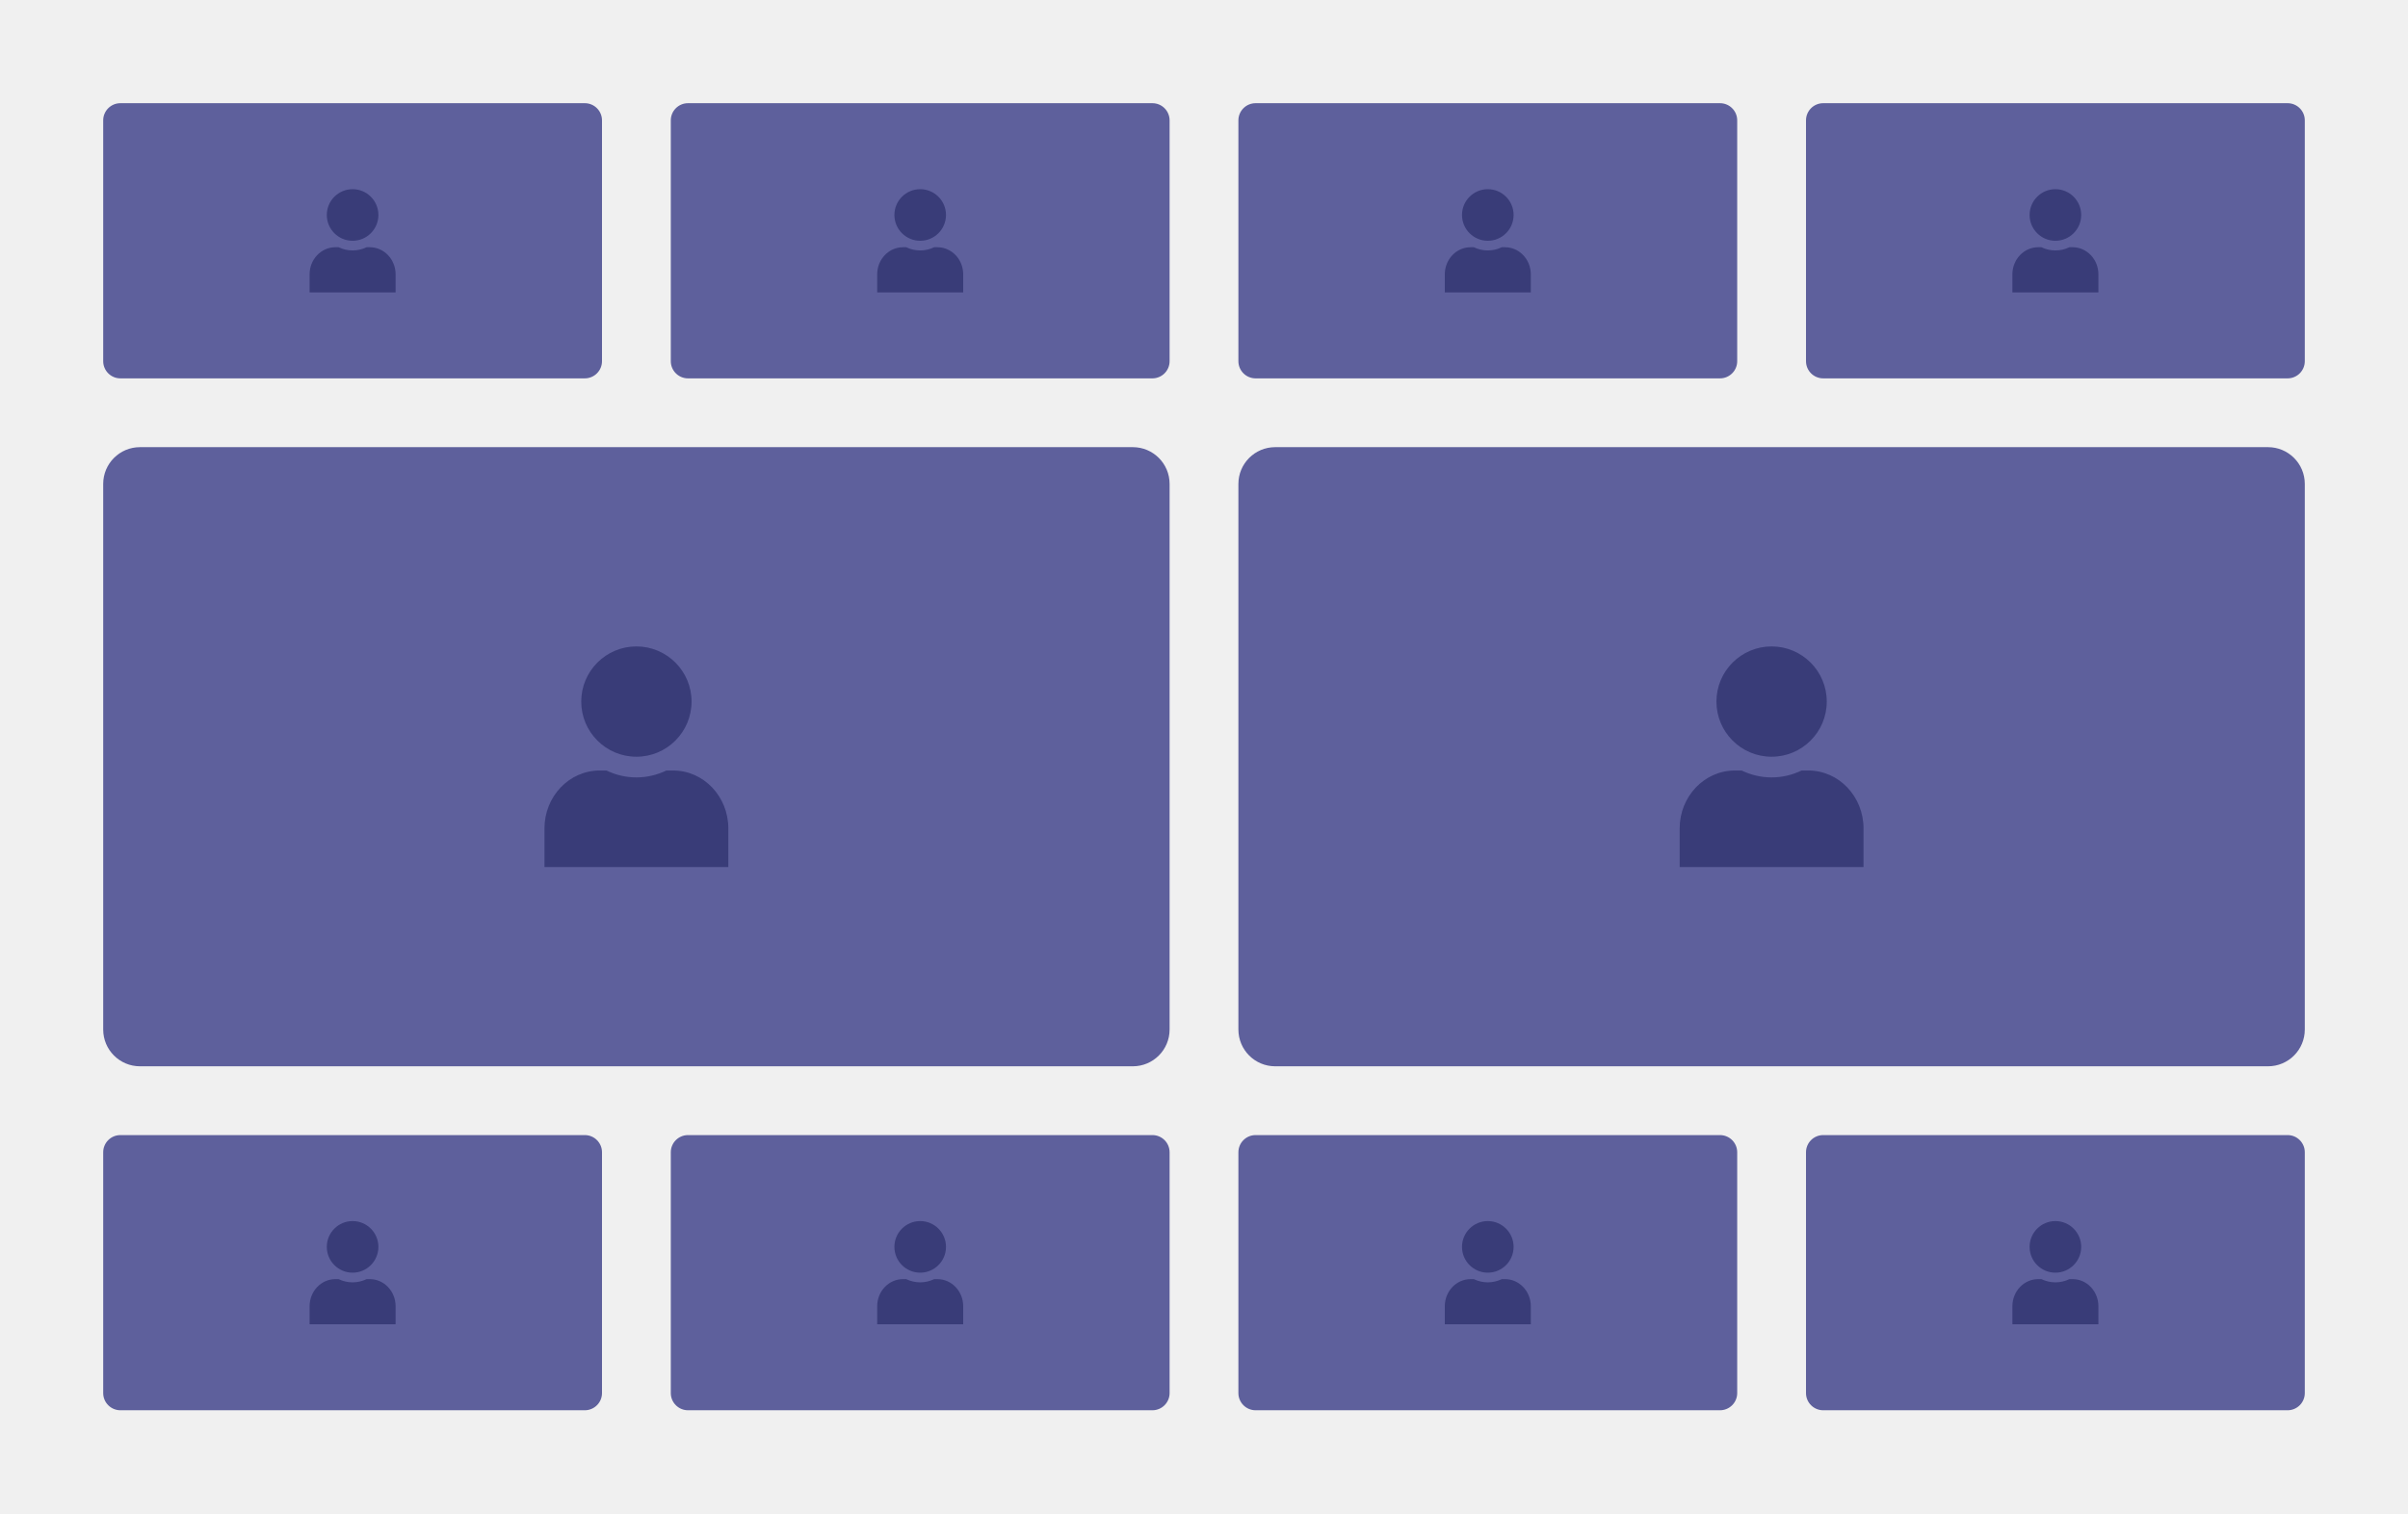
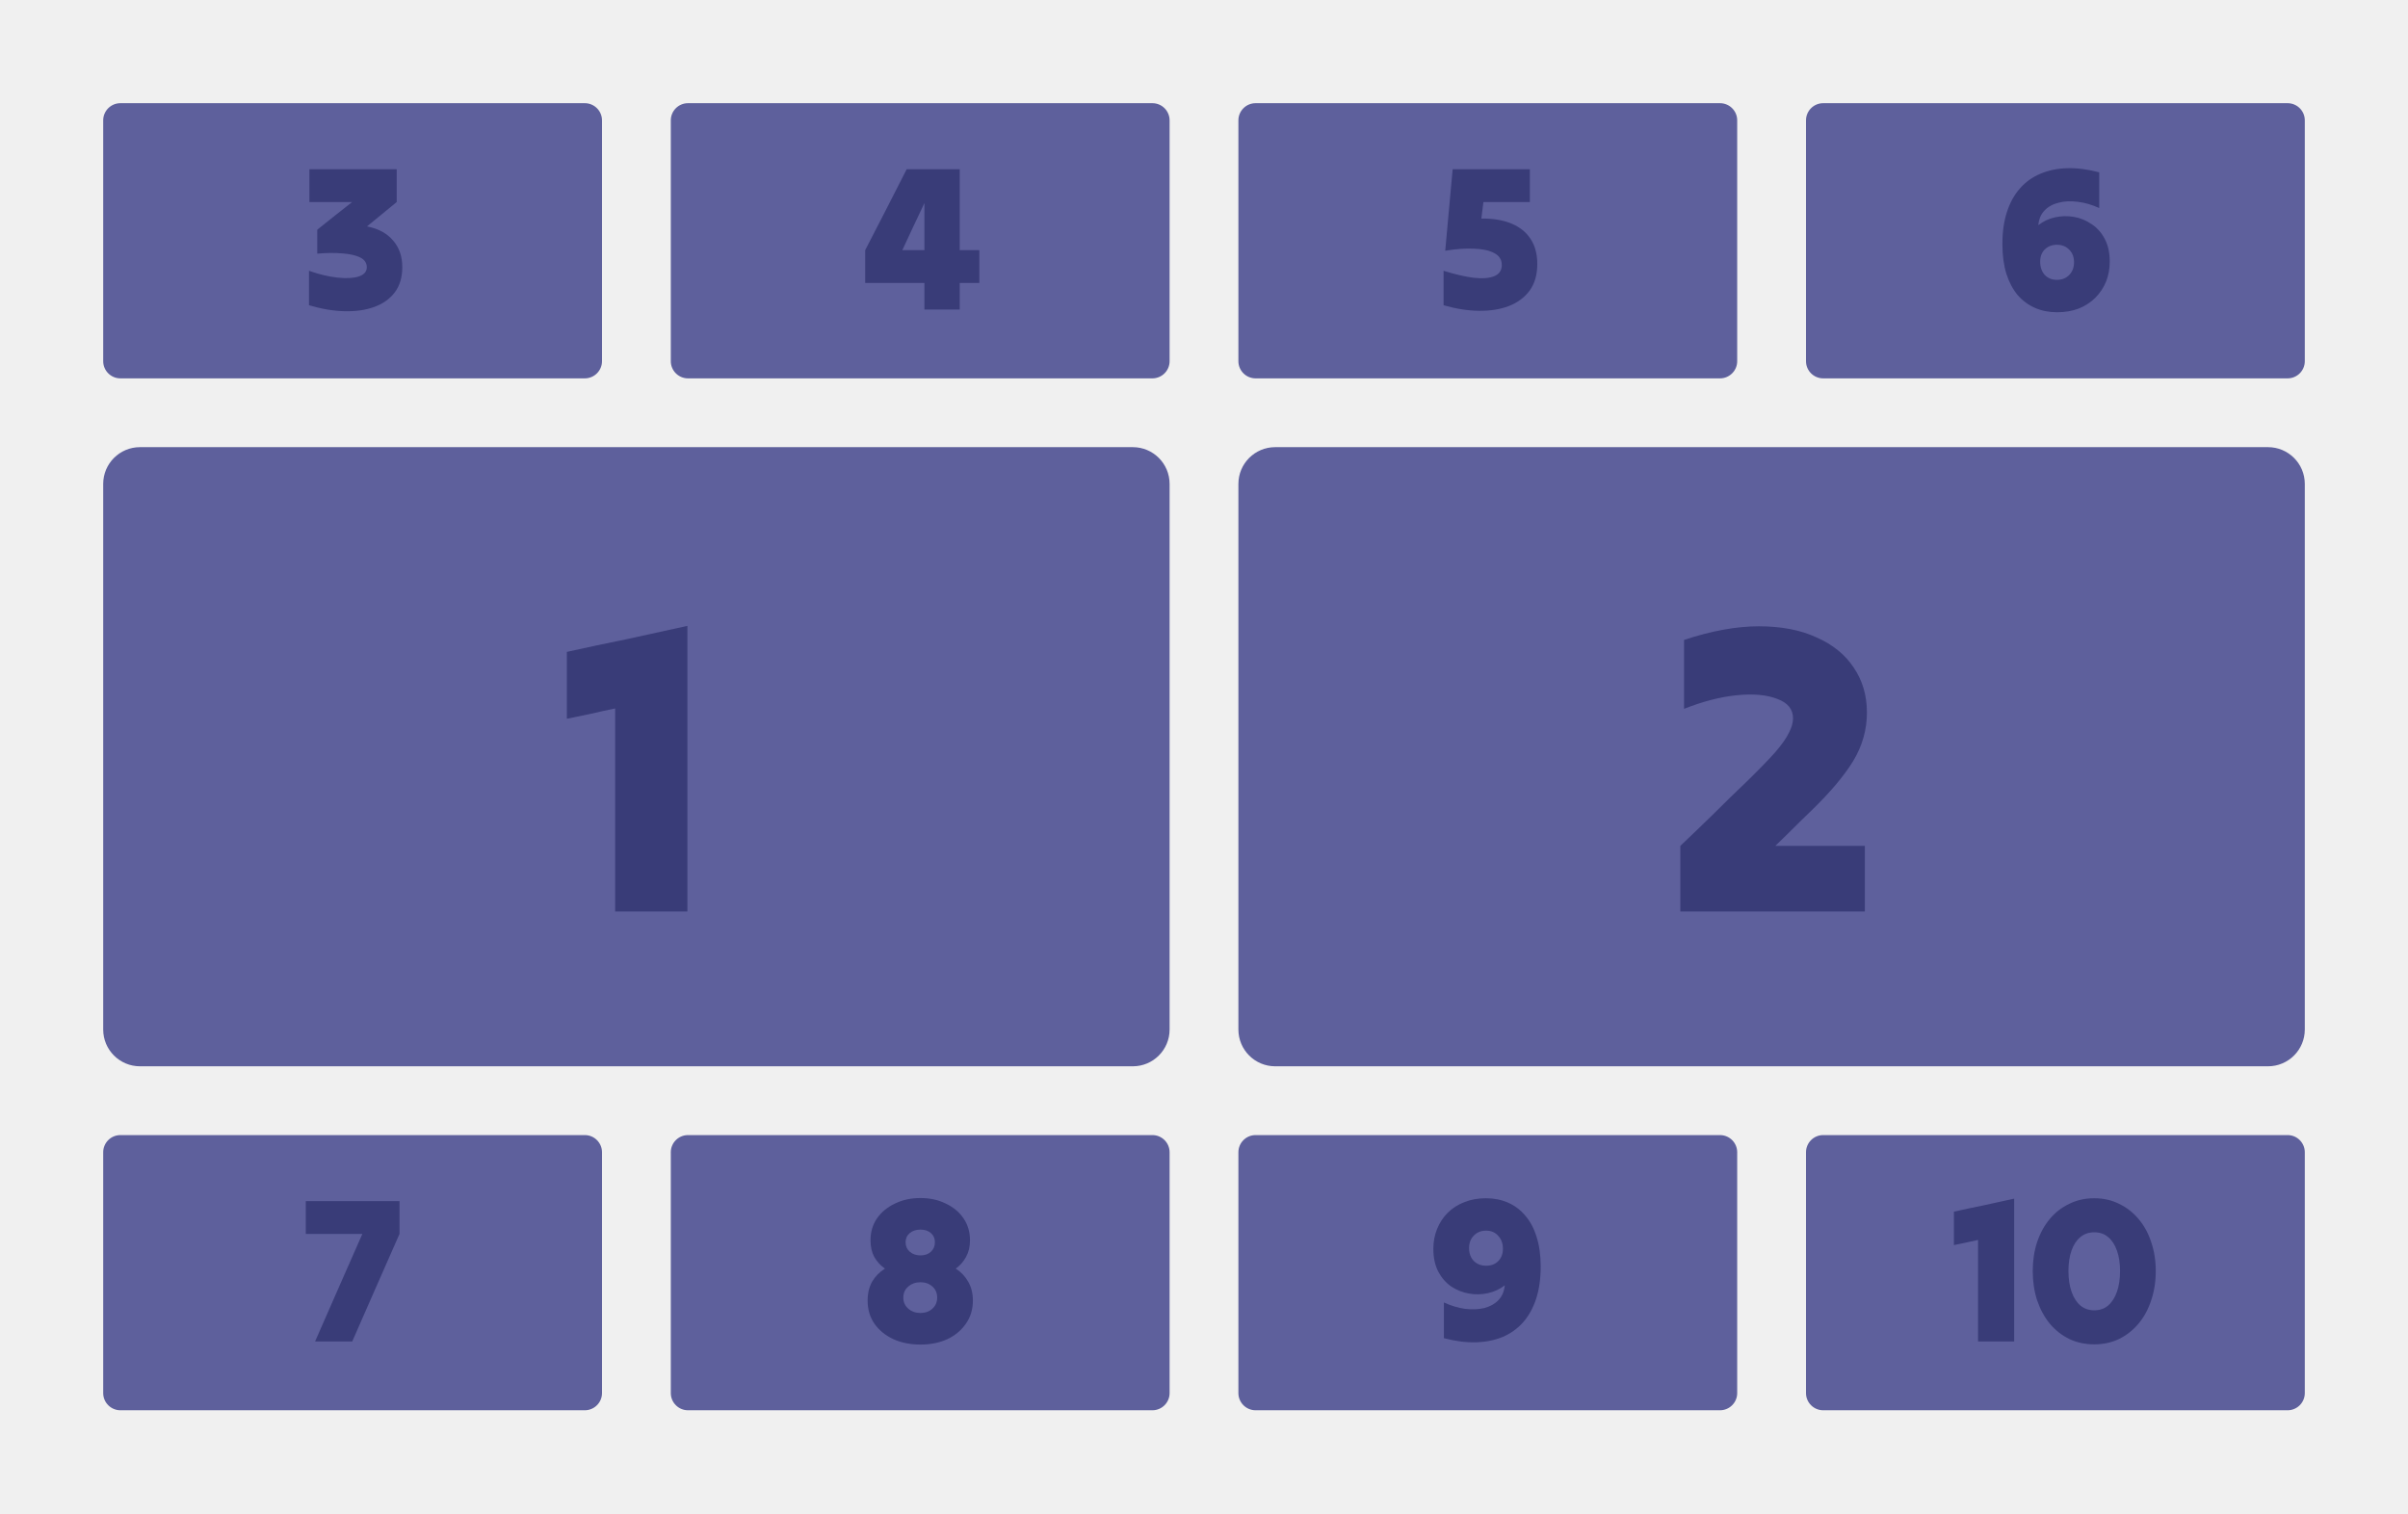
<svg xmlns="http://www.w3.org/2000/svg" width="140" height="88" viewBox="0 0 140 88" fill="none">
-   <rect x="6" y="6" width="29" height="16" rx="1" fill="#5E609C" />
-   <path fill-rule="evenodd" clip-rule="evenodd" d="M20.5 14C21.328 14 22 13.328 22 12.5C22 11.672 21.328 11 20.5 11C19.672 11 19 11.672 19 12.5C19 13.328 19.672 14 20.5 14ZM21.314 14.375H21.5C22.328 14.375 23 15.081 23 15.95V16.438V17H18V16.438V15.95C18 15.081 18.672 14.375 19.5 14.375H19.686C19.935 14.495 20.21 14.562 20.5 14.562C20.79 14.562 21.066 14.495 21.314 14.375Z" fill="#393C78" />
-   <rect x="39" y="6" width="29" height="16" rx="1" fill="#5E609C" />
-   <path fill-rule="evenodd" clip-rule="evenodd" d="M53.5 14C54.328 14 55 13.328 55 12.5C55 11.672 54.328 11 53.5 11C52.672 11 52 11.672 52 12.5C52 13.328 52.672 14 53.5 14ZM54.314 14.375H54.5C55.328 14.375 56 15.081 56 15.95V16.438V17H51V16.438V15.95C51 15.081 51.672 14.375 52.5 14.375H52.686C52.935 14.495 53.21 14.562 53.5 14.562C53.79 14.562 54.066 14.495 54.314 14.375Z" fill="#393C78" />
-   <rect x="72" y="6" width="29" height="16" rx="1" fill="#5E609C" />
-   <path fill-rule="evenodd" clip-rule="evenodd" d="M86.5 14C87.328 14 88 13.328 88 12.5C88 11.672 87.328 11 86.5 11C85.672 11 85 11.672 85 12.5C85 13.328 85.672 14 86.5 14ZM87.314 14.375H87.5C88.328 14.375 89 15.081 89 15.95V16.438V17H84V16.438V15.95C84 15.081 84.672 14.375 85.5 14.375H85.686C85.935 14.495 86.21 14.562 86.5 14.562C86.79 14.562 87.066 14.495 87.314 14.375Z" fill="#393C78" />
-   <rect x="105" y="6" width="29" height="16" rx="1" fill="#5E609C" />
-   <path fill-rule="evenodd" clip-rule="evenodd" d="M119.5 14C120.328 14 121 13.328 121 12.5C121 11.672 120.328 11 119.5 11C118.672 11 118 11.672 118 12.5C118 13.328 118.672 14 119.5 14ZM120.314 14.375H120.5C121.328 14.375 122 15.081 122 15.95V16.438V17H117V16.438V15.95C117 15.081 117.672 14.375 118.5 14.375H118.686C118.935 14.495 119.21 14.562 119.5 14.562C119.79 14.562 120.066 14.495 120.314 14.375Z" fill="#393C78" />
-   <rect x="6" y="26" width="62" height="36" rx="2.138" fill="#5E609C" />
-   <path fill-rule="evenodd" clip-rule="evenodd" d="M37 44C38.771 44 40.207 42.564 40.207 40.793C40.207 39.022 38.771 37.586 37 37.586C35.229 37.586 33.793 39.022 33.793 40.793C33.793 42.564 35.229 44 37 44ZM38.739 44.802H39.138C40.908 44.802 42.345 46.31 42.345 48.169V49.211V50.414H31.655V49.211V48.169C31.655 46.31 33.092 44.802 34.862 44.802H35.261C35.793 45.057 36.38 45.203 37 45.203C37.62 45.203 38.21 45.057 38.739 44.802Z" fill="#393C78" />
-   <rect x="72" y="26" width="62" height="36" rx="2.138" fill="#5E609C" />
-   <path fill-rule="evenodd" clip-rule="evenodd" d="M103 44C104.771 44 106.207 42.564 106.207 40.793C106.207 39.022 104.771 37.586 103 37.586C101.229 37.586 99.793 39.022 99.793 40.793C99.793 42.564 101.229 44 103 44ZM104.739 44.802H105.138C106.908 44.802 108.345 46.31 108.345 48.169V49.211V50.414H97.655V49.211V48.169C97.655 46.31 99.092 44.802 100.862 44.802H101.261C101.793 45.057 102.38 45.203 103 45.203C103.62 45.203 104.21 45.057 104.739 44.802Z" fill="#393C78" />
-   <rect x="6" y="66" width="29" height="16" rx="1" fill="#5E609C" />
-   <path fill-rule="evenodd" clip-rule="evenodd" d="M20.5 74C21.328 74 22 73.328 22 72.5C22 71.672 21.328 71 20.5 71C19.672 71 19 71.672 19 72.5C19 73.328 19.672 74 20.5 74ZM21.314 74.375H21.5C22.328 74.375 23 75.081 23 75.95V76.438V77H18V76.438V75.95C18 75.081 18.672 74.375 19.5 74.375H19.686C19.935 74.495 20.21 74.562 20.5 74.562C20.79 74.562 21.066 74.495 21.314 74.375Z" fill="#393C78" />
-   <rect x="39" y="66" width="29" height="16" rx="1" fill="#5E609C" />
-   <path fill-rule="evenodd" clip-rule="evenodd" d="M53.5 74C54.328 74 55 73.328 55 72.5C55 71.672 54.328 71 53.5 71C52.672 71 52 71.672 52 72.5C52 73.328 52.672 74 53.5 74ZM54.314 74.375H54.5C55.328 74.375 56 75.081 56 75.95V76.438V77H51V76.438V75.95C51 75.081 51.672 74.375 52.5 74.375H52.686C52.935 74.495 53.21 74.562 53.5 74.562C53.79 74.562 54.066 74.495 54.314 74.375Z" fill="#393C78" />
-   <rect x="72" y="66" width="29" height="16" rx="1" fill="#5E609C" />
-   <path fill-rule="evenodd" clip-rule="evenodd" d="M86.5 74C87.328 74 88 73.328 88 72.5C88 71.672 87.328 71 86.5 71C85.672 71 85 71.672 85 72.5C85 73.328 85.672 74 86.5 74ZM87.314 74.375H87.5C88.328 74.375 89 75.081 89 75.95V76.438V77H84V76.438V75.95C84 75.081 84.672 74.375 85.5 74.375H85.686C85.935 74.495 86.21 74.562 86.5 74.562C86.79 74.562 87.066 74.495 87.314 74.375Z" fill="#393C78" />
-   <rect x="105" y="66" width="29" height="16" rx="1" fill="#5E609C" />
-   <path fill-rule="evenodd" clip-rule="evenodd" d="M119.5 74C120.328 74 121 73.328 121 72.5C121 71.672 120.328 71 119.5 71C118.672 71 118 71.672 118 72.5C118 73.328 118.672 74 119.5 74ZM120.314 74.375H120.5C121.328 74.375 122 75.081 122 75.95V76.438V77H117V76.438V75.95C117 75.081 117.672 74.375 118.5 74.375H118.686C118.935 74.495 119.21 74.562 119.5 74.562C119.79 74.562 120.066 74.495 120.314 74.375Z" fill="#393C78" />
+   <g clip-path="url(#clip0_16_1910)">
+     <rect x="6" y="6" width="29" height="16" rx="1" fill="#5E609C" />
+     <rect x="39" y="6" width="29" height="16" rx="1" fill="#5E609C" />
+     <rect x="72" y="6" width="29" height="16" rx="1" fill="#5E609C" />
+     <rect x="105" y="6" width="29" height="16" rx="1" fill="#5E609C" />
+     <rect x="6" y="26" width="62" height="36" rx="2.138" fill="#5E609C" />
+     <rect x="72" y="26" width="62" height="36" rx="2.138" fill="#5E609C" />
+     <rect x="6" y="66" width="29" height="16" rx="1" fill="#5E609C" />
+     <rect x="39" y="66" width="29" height="16" rx="1" fill="#5E609C" />
+     <rect x="72" y="66" width="29" height="16" rx="1" fill="#5E609C" />
+     <rect x="105" y="66" width="29" height="16" rx="1" fill="#5E609C" />
+     <path d="M39.965 36.392C39.965 39.128 39.965 41.896 39.965 44.696C39.965 47.496 39.965 50.264 39.965 53C39.277 53 38.581 53 37.877 53C37.173 53 36.469 53 35.765 53C35.765 51.048 35.765 49.08 35.765 47.096C35.765 45.096 35.765 43.128 35.765 41.192C35.301 41.288 34.829 41.392 34.349 41.504C33.885 41.6 33.421 41.696 32.957 41.792C32.957 41.152 32.957 40.504 32.957 39.848C32.957 39.192 32.957 38.544 32.957 37.904C34.109 37.648 35.277 37.4 36.461 37.16C37.645 36.904 38.813 36.648 39.965 36.392Z" fill="#393C78" />
+     <path d="M97.694 53C97.694 52.376 97.694 51.744 97.694 51.104C97.694 50.448 97.694 49.808 97.694 49.184C98.334 48.576 98.974 47.96 99.614 47.336C100.254 46.696 100.894 46.072 101.534 45.464C102.27 44.744 102.83 44.168 103.214 43.736C103.598 43.288 103.862 42.912 104.006 42.608C104.166 42.304 104.246 42.024 104.246 41.768C104.246 41.24 103.942 40.864 103.334 40.64C102.726 40.4 101.942 40.328 100.982 40.424C100.022 40.52 98.998 40.784 97.91 41.216C97.91 40.56 97.91 39.896 97.91 39.224C97.91 38.536 97.91 37.864 97.91 37.208C99.51 36.68 100.958 36.416 102.254 36.416C103.566 36.416 104.686 36.632 105.614 37.064C106.558 37.48 107.278 38.064 107.774 38.816C108.286 39.568 108.542 40.44 108.542 41.432C108.542 42.424 108.278 43.36 107.75 44.24C107.222 45.104 106.414 46.064 105.326 47.12C104.974 47.456 104.622 47.8 104.27 48.152C103.918 48.504 103.566 48.848 103.214 49.184C104.078 49.184 104.942 49.184 105.806 49.184C106.686 49.184 107.558 49.184 108.422 49.184C108.422 49.808 108.422 50.448 108.422 51.104C108.422 51.744 108.422 52.376 108.422 53C106.646 53 104.854 53 103.046 53C101.254 53 99.47 53 97.694 53Z" fill="#393C78" />
+     <path d="M18.445 13.356C18.781 13.092 19.117 12.824 19.453 12.552C19.797 12.28 20.137 12.012 20.473 11.748C20.065 11.748 19.649 11.748 19.225 11.748C18.809 11.748 18.397 11.748 17.989 11.748C17.989 11.436 17.989 11.12 17.989 10.8C17.989 10.472 17.989 10.152 17.989 9.84C18.829 9.84 19.673 9.84 20.521 9.84C21.377 9.84 22.225 9.84 23.065 9.84C23.065 10.152 23.065 10.472 23.065 10.8C23.065 11.12 23.065 11.436 23.065 11.748C22.777 11.98 22.489 12.216 22.201 12.456C21.913 12.696 21.625 12.932 21.337 13.164C21.993 13.292 22.497 13.564 22.849 13.98C23.209 14.388 23.389 14.904 23.389 15.528C23.389 16.12 23.245 16.608 22.957 16.992C22.669 17.376 22.273 17.66 21.769 17.844C21.265 18.028 20.685 18.112 20.029 18.096C19.381 18.08 18.693 17.964 17.965 17.748C17.965 17.42 17.965 17.088 17.965 16.752C17.965 16.408 17.965 16.072 17.965 15.744C18.549 15.952 19.097 16.084 19.609 16.14C20.121 16.196 20.533 16.176 20.845 16.08C21.165 15.976 21.325 15.796 21.325 15.54C21.325 15.292 21.201 15.104 20.953 14.976C20.705 14.848 20.361 14.768 19.921 14.736C19.489 14.696 18.997 14.7 18.445 14.748C18.445 14.516 18.445 14.284 18.445 14.052C18.445 13.812 18.445 13.58 18.445 13.356Z" fill="#393C78" />
+     <path d="M23.227 69.84C23.227 70.152 23.227 70.472 23.227 70.8C23.227 71.12 23.227 71.436 23.227 71.748C22.771 72.78 22.311 73.824 21.847 74.88C21.391 75.928 20.935 76.968 20.479 78C20.127 78 19.767 78 19.399 78C19.031 78 18.671 78 18.319 78C18.775 76.968 19.231 75.928 19.687 74.88C20.151 73.824 20.611 72.78 21.067 71.748C20.531 71.748 19.983 71.748 19.423 71.748C18.871 71.748 18.323 71.748 17.779 71.748C17.779 71.436 17.779 71.12 17.779 70.8C17.779 70.472 17.779 70.152 17.779 69.84C18.683 69.84 19.591 69.84 20.503 69.84C21.423 69.84 22.331 69.84 23.227 69.84Z" fill="#393C78" />
+     <path d="M50.302 16.452C50.302 16.14 50.302 15.824 50.302 15.504C50.302 15.176 50.302 14.856 50.302 14.544C50.702 13.768 51.106 12.984 51.514 12.192C51.922 11.4 52.322 10.616 52.714 9.84C53.226 9.84 53.738 9.84 54.25 9.84C54.77 9.84 55.286 9.84 55.798 9.84C55.798 10.616 55.798 11.4 55.798 12.192C55.798 12.984 55.798 13.768 55.798 14.544C55.982 14.544 56.17 14.544 56.362 14.544C56.562 14.544 56.754 14.544 56.938 14.544C56.938 14.856 56.938 15.176 56.938 15.504C56.938 15.824 56.938 16.14 56.938 16.452C56.754 16.452 56.562 16.452 56.362 16.452C56.17 16.452 55.982 16.452 55.798 16.452C55.798 16.708 55.798 16.968 55.798 17.232C55.798 17.488 55.798 17.744 55.798 18C55.462 18 55.118 18 54.766 18C54.422 18 54.082 18 53.746 18C53.746 17.744 53.746 17.488 53.746 17.232C53.746 16.968 53.746 16.708 53.746 16.452C53.178 16.452 52.602 16.452 52.018 16.452C51.442 16.452 50.87 16.452 50.302 16.452ZM52.462 14.544C52.67 14.544 52.882 14.544 53.098 14.544C53.322 14.544 53.538 14.544 53.746 14.544C53.746 14.096 53.746 13.64 53.746 13.176C53.746 12.712 53.746 12.256 53.746 11.808C53.538 12.256 53.322 12.712 53.098 13.176C52.882 13.64 52.67 14.096 52.462 14.544Z" fill="#393C78" />
+     <path d="M53.515 78.18C52.931 78.18 52.407 78.076 51.943 77.868C51.479 77.652 51.111 77.352 50.839 76.968C50.575 76.584 50.443 76.136 50.443 75.624C50.443 75.2 50.531 74.832 50.707 74.52C50.891 74.208 51.139 73.956 51.451 73.764C51.187 73.58 50.979 73.352 50.827 73.08C50.683 72.808 50.611 72.488 50.611 72.12C50.611 71.64 50.735 71.216 50.983 70.848C51.239 70.48 51.587 70.192 52.027 69.984C52.467 69.768 52.963 69.66 53.515 69.66C54.067 69.66 54.559 69.768 54.991 69.984C55.431 70.192 55.775 70.48 56.023 70.848C56.271 71.216 56.395 71.64 56.395 72.12C56.395 72.488 56.319 72.808 56.167 73.08C56.023 73.352 55.823 73.58 55.567 73.764C55.871 73.956 56.111 74.208 56.287 74.52C56.471 74.832 56.563 75.2 56.563 75.624C56.563 76.136 56.427 76.584 56.155 76.968C55.891 77.352 55.531 77.652 55.075 77.868C54.619 78.076 54.099 78.18 53.515 78.18ZM53.515 72.996C53.771 72.996 53.975 72.924 54.127 72.78C54.279 72.636 54.355 72.452 54.355 72.228C54.355 72.012 54.279 71.836 54.127 71.7C53.975 71.564 53.771 71.496 53.515 71.496C53.259 71.496 53.051 71.564 52.891 71.7C52.731 71.836 52.651 72.012 52.651 72.228C52.651 72.452 52.731 72.636 52.891 72.78C53.059 72.924 53.267 72.996 53.515 72.996ZM53.515 76.344C53.795 76.344 54.027 76.26 54.211 76.092C54.395 75.924 54.487 75.712 54.487 75.456C54.487 75.184 54.395 74.968 54.211 74.808C54.027 74.64 53.795 74.556 53.515 74.556C53.235 74.556 52.999 74.64 52.807 74.808C52.615 74.968 52.519 75.184 52.519 75.456C52.519 75.712 52.615 75.924 52.807 76.092C52.999 76.26 53.235 76.344 53.515 76.344Z" fill="#393C78" />
+     <path d="M84.025 14.58C84.097 13.796 84.169 13.004 84.241 12.204C84.313 11.404 84.385 10.616 84.457 9.84C85.193 9.84 85.941 9.84 86.701 9.84C87.461 9.84 88.209 9.84 88.945 9.84C88.945 10.152 88.945 10.472 88.945 10.8C88.945 11.12 88.945 11.436 88.945 11.748C88.505 11.748 88.057 11.748 87.601 11.748C87.145 11.748 86.693 11.748 86.245 11.748C86.229 11.9 86.209 12.06 86.185 12.228C86.161 12.388 86.141 12.548 86.125 12.708C86.805 12.7 87.385 12.796 87.865 12.996C88.353 13.196 88.725 13.492 88.981 13.884C89.245 14.276 89.377 14.764 89.377 15.348C89.377 15.972 89.229 16.488 88.933 16.896C88.637 17.296 88.233 17.596 87.721 17.796C87.217 17.988 86.637 18.08 85.981 18.072C85.333 18.064 84.649 17.956 83.929 17.748C83.929 17.42 83.929 17.088 83.929 16.752C83.929 16.408 83.929 16.072 83.929 15.744C84.593 15.952 85.177 16.088 85.681 16.152C86.193 16.208 86.593 16.176 86.881 16.056C87.169 15.936 87.313 15.72 87.313 15.408C87.313 15.096 87.165 14.864 86.869 14.712C86.581 14.56 86.189 14.476 85.693 14.46C85.197 14.436 84.641 14.476 84.025 14.58Z" fill="#393C78" />
+     <path d="M83.947 75.732C84.363 75.924 84.775 76.048 85.183 76.104C85.591 76.152 85.963 76.136 86.299 76.056C86.635 75.968 86.907 75.816 87.115 75.6C87.331 75.376 87.455 75.088 87.487 74.736C87.199 74.96 86.871 75.112 86.503 75.192C86.143 75.272 85.779 75.28 85.411 75.216C85.043 75.152 84.699 75.016 84.379 74.808C84.067 74.592 83.815 74.304 83.623 73.944C83.431 73.576 83.335 73.132 83.335 72.612C83.335 72.196 83.407 71.812 83.551 71.46C83.695 71.1 83.899 70.788 84.163 70.524C84.435 70.252 84.759 70.044 85.135 69.9C85.511 69.748 85.931 69.672 86.395 69.672C86.859 69.672 87.283 69.756 87.667 69.924C88.059 70.092 88.395 70.344 88.675 70.68C88.963 71.008 89.183 71.42 89.335 71.916C89.495 72.412 89.575 72.988 89.575 73.644C89.575 74.348 89.487 74.972 89.311 75.516C89.135 76.052 88.883 76.508 88.555 76.884C88.227 77.252 87.831 77.536 87.367 77.736C86.903 77.928 86.383 78.032 85.807 78.048C85.231 78.064 84.611 77.984 83.947 77.808C83.947 77.464 83.947 77.12 83.947 76.776C83.947 76.424 83.947 76.076 83.947 75.732ZM86.407 71.556C86.111 71.556 85.871 71.652 85.687 71.844C85.503 72.028 85.411 72.272 85.411 72.576C85.411 72.88 85.503 73.128 85.687 73.32C85.871 73.504 86.111 73.596 86.407 73.596C86.695 73.596 86.927 73.508 87.103 73.332C87.287 73.148 87.379 72.908 87.379 72.612C87.379 72.3 87.287 72.048 87.103 71.856C86.927 71.656 86.695 71.556 86.407 71.556Z" fill="#393C78" />
+     <path d="M122.047 12.096C121.631 11.904 121.219 11.784 120.811 11.736C120.403 11.68 120.031 11.696 119.695 11.784C119.359 11.864 119.083 12.016 118.867 12.24C118.659 12.456 118.539 12.74 118.507 13.092C118.795 12.868 119.119 12.716 119.479 12.636C119.847 12.556 120.215 12.548 120.583 12.612C120.951 12.676 121.291 12.816 121.603 13.032C121.923 13.24 122.179 13.528 122.371 13.896C122.563 14.256 122.659 14.696 122.659 15.216C122.659 15.632 122.587 16.02 122.443 16.38C122.299 16.732 122.091 17.044 121.819 17.316C121.555 17.58 121.235 17.788 120.859 17.94C120.483 18.084 120.063 18.156 119.599 18.156C119.135 18.156 118.707 18.072 118.315 17.904C117.931 17.736 117.595 17.488 117.307 17.16C117.027 16.824 116.807 16.408 116.647 15.912C116.495 15.416 116.419 14.84 116.419 14.184C116.419 13.48 116.507 12.86 116.683 12.324C116.859 11.78 117.111 11.324 117.439 10.956C117.767 10.58 118.163 10.296 118.627 10.104C119.091 9.904 119.611 9.796 120.187 9.78C120.763 9.764 121.383 9.844 122.047 10.02C122.047 10.364 122.047 10.712 122.047 11.064C122.047 11.408 122.047 11.752 122.047 12.096ZM119.587 16.272C119.883 16.272 120.123 16.176 120.307 15.984C120.491 15.792 120.583 15.548 120.583 15.252C120.583 14.948 120.491 14.704 120.307 14.52C120.123 14.328 119.883 14.232 119.587 14.232C119.299 14.232 119.063 14.324 118.879 14.508C118.703 14.684 118.615 14.92 118.615 15.216C118.615 15.528 118.703 15.784 118.879 15.984C119.063 16.176 119.299 16.272 119.587 16.272Z" fill="#393C78" />
+     <path d="M117.103 69.696C117.103 71.064 117.103 72.448 117.103 73.848C117.103 75.248 117.103 76.632 117.103 78C116.759 78 116.411 78 116.059 78C115.707 78 115.355 78 115.003 78C115.003 77.024 115.003 76.04 115.003 75.048C115.003 74.048 115.003 73.064 115.003 72.096C114.771 72.144 114.535 72.196 114.295 72.252C114.063 72.3 113.831 72.348 113.599 72.396C113.599 72.076 113.599 71.752 113.599 71.424C113.599 71.096 113.599 70.772 113.599 70.452C114.175 70.324 114.759 70.2 115.351 70.08C115.943 69.952 116.527 69.824 117.103 69.696ZM121.759 78.168C121.231 78.168 120.747 78.064 120.307 77.856C119.867 77.64 119.487 77.34 119.167 76.956C118.855 76.572 118.611 76.12 118.435 75.6C118.267 75.08 118.183 74.516 118.183 73.908C118.183 73.3 118.267 72.74 118.435 72.228C118.611 71.708 118.855 71.26 119.167 70.884C119.487 70.5 119.867 70.204 120.307 69.996C120.747 69.78 121.231 69.672 121.759 69.672C122.287 69.672 122.767 69.78 123.199 69.996C123.639 70.204 124.019 70.5 124.339 70.884C124.659 71.26 124.903 71.708 125.071 72.228C125.247 72.74 125.335 73.3 125.335 73.908C125.335 74.516 125.247 75.08 125.071 75.6C124.903 76.12 124.659 76.572 124.339 76.956C124.019 77.34 123.639 77.64 123.199 77.856C122.767 78.064 122.287 78.168 121.759 78.168ZM121.759 76.188C122.079 76.188 122.347 76.096 122.563 75.912C122.787 75.72 122.959 75.452 123.079 75.108C123.199 74.764 123.259 74.364 123.259 73.908C123.259 73.452 123.199 73.056 123.079 72.72C122.959 72.376 122.787 72.112 122.563 71.928C122.347 71.744 122.079 71.652 121.759 71.652C121.447 71.652 121.179 71.744 120.955 71.928C120.731 72.112 120.559 72.372 120.439 72.708C120.319 73.044 120.259 73.444 120.259 73.908C120.259 74.364 120.319 74.764 120.439 75.108C120.559 75.452 120.731 75.72 120.955 75.912C121.179 76.096 121.447 76.188 121.759 76.188Z" fill="#393C78" />
+   </g>
+   <defs>
+     <clipPath id="clip0_16_1910">
+       <rect width="140" height="88" fill="white" />
+     </clipPath>
+   </defs>
</svg>
